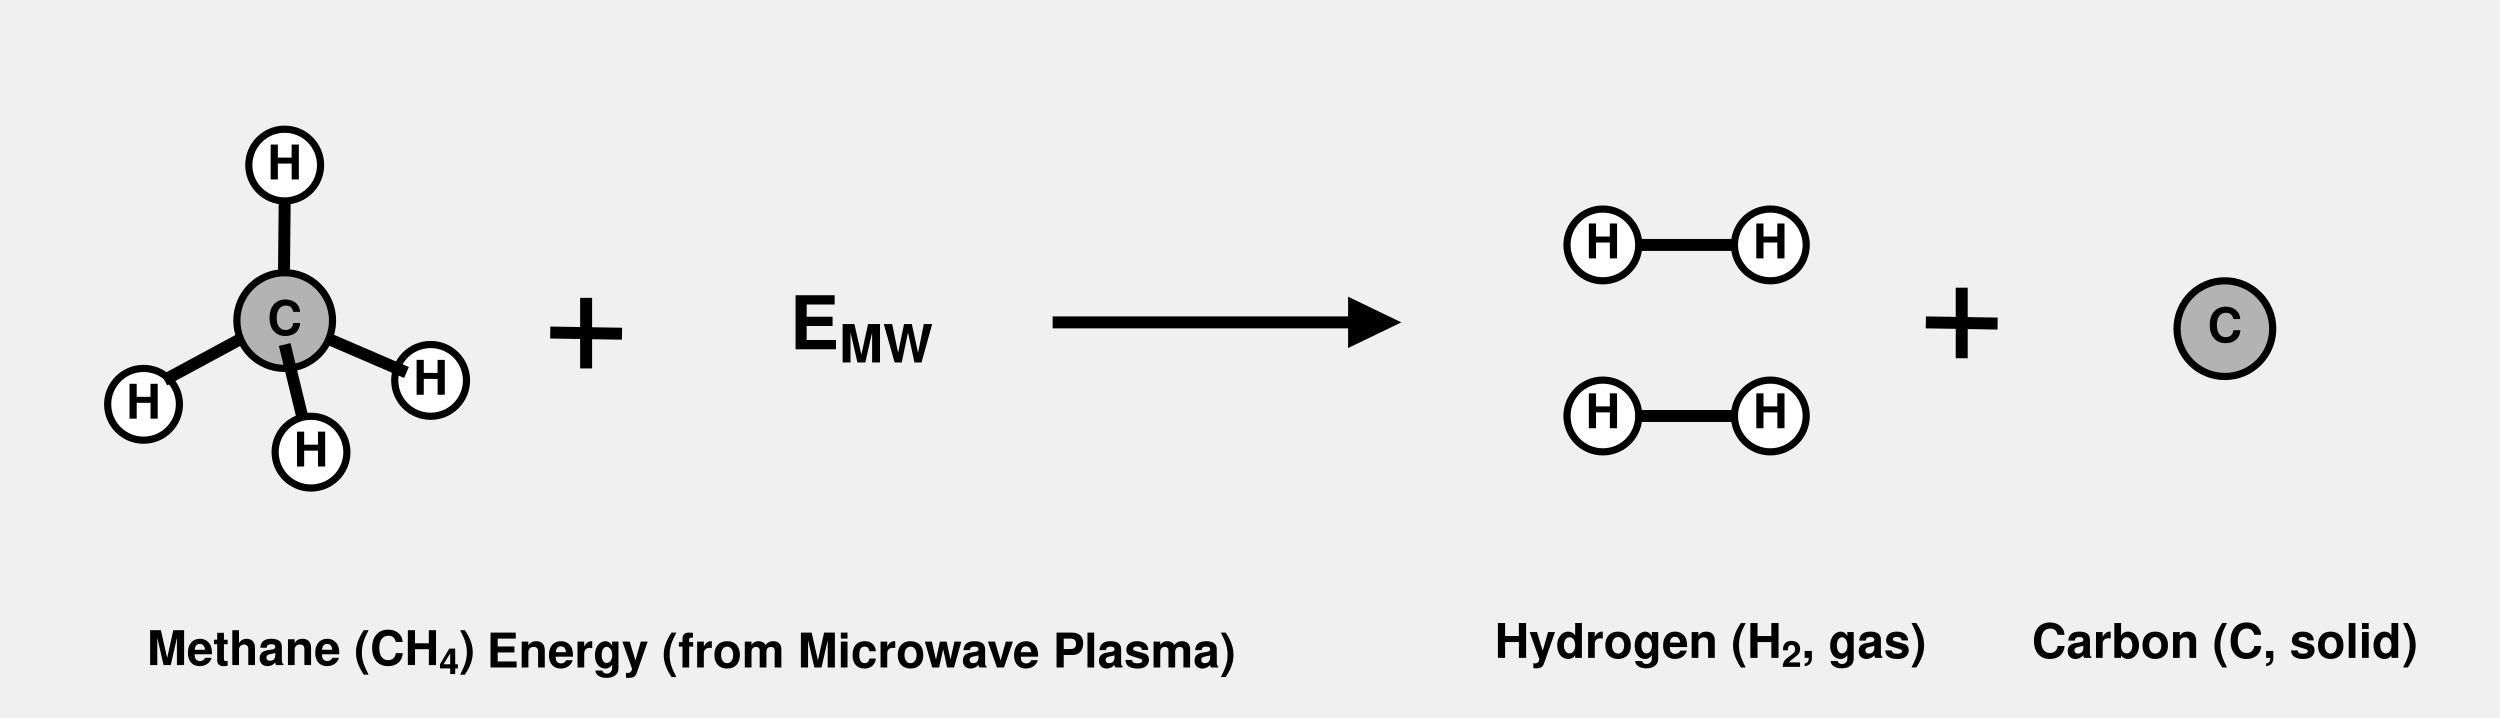
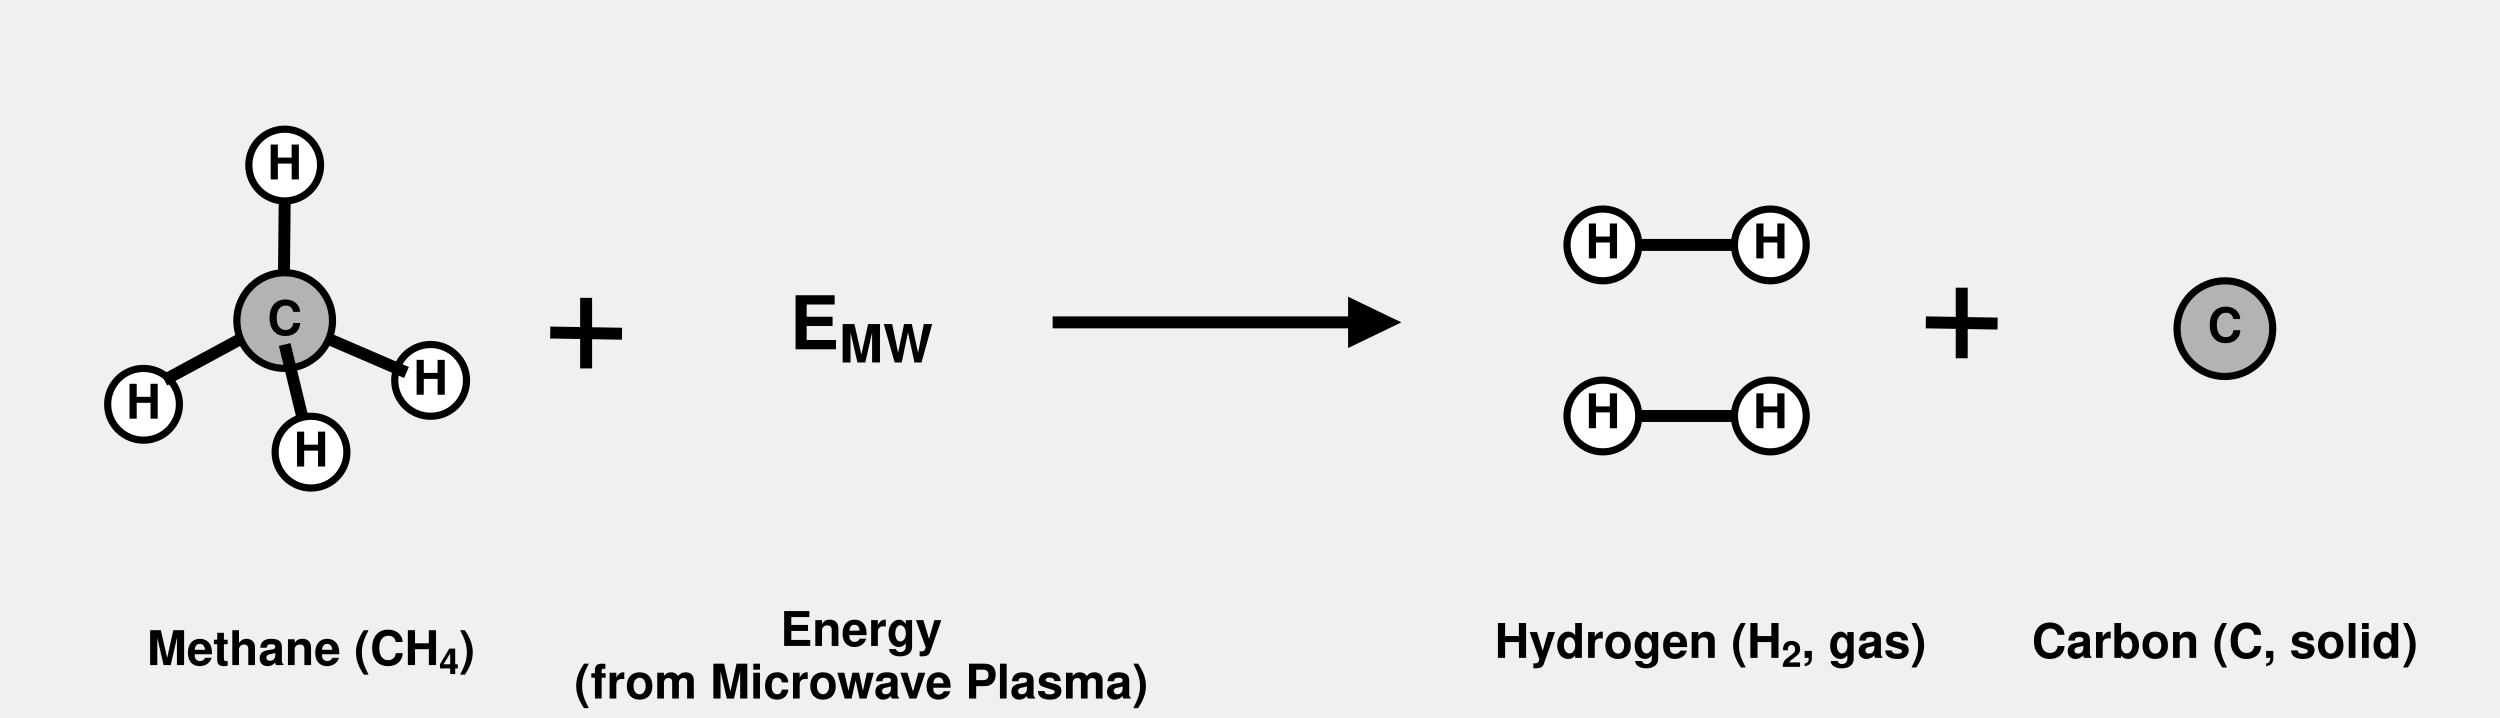
<svg xmlns="http://www.w3.org/2000/svg" style="background: transparent;" version="1.1" width="1045px" height="300px" viewBox="0 0 1045 300">
  <ellipse cx="119" cy="134" rx="20" ry="20" fill="#b3b3b3" stroke="#000000" stroke-width="3" />
  <text x="119" y="140" text-anchor="middle" font-family="Helvetica, Arial, sans-serif" font-size="20px" font-weight="bold" fill="#000000">C</text>
  <ellipse cx="60" cy="169" rx="15" ry="15" fill="#ffffff" stroke="#000000" stroke-width="3" />
  <text x="60" y="175" text-anchor="middle" font-family="Helvetica, Arial, sans-serif" font-size="20px" font-weight="bold" fill="#000000">H</text>
  <ellipse cx="130" cy="189" rx="15" ry="15" fill="#ffffff" stroke="#000000" stroke-width="3" />
  <text x="130" y="195" text-anchor="middle" font-family="Helvetica, Arial, sans-serif" font-size="20px" font-weight="bold" fill="#000000">H</text>
  <ellipse cx="180" cy="159" rx="15" ry="15" fill="#ffffff" stroke="#000000" stroke-width="3" />
  <text x="180" y="165" text-anchor="middle" font-family="Helvetica, Arial, sans-serif" font-size="20px" font-weight="bold" fill="#000000">H</text>
  <ellipse cx="119" cy="69" rx="15" ry="15" fill="#ffffff" stroke="#000000" stroke-width="3" />
  <text x="119" y="75" text-anchor="middle" font-family="Helvetica, Arial, sans-serif" font-size="20px" font-weight="bold" fill="#000000">H</text>
  <line x1="68.7" y1="158.9" x2="100" y2="142" stroke="#000000" stroke-width="5" />
  <line x1="126.4" y1="174.4" x2="119" y2="144" stroke="#000000" stroke-width="5" />
  <line x1="169.9" y1="155.7" x2="137.4" y2="141.7" stroke="#000000" stroke-width="5" />
  <line x1="118.7" y1="114" x2="119" y2="84" stroke="#000000" stroke-width="5" />
  <line x1="245" y1="154" x2="245" y2="124.5" stroke="#000000" stroke-width="5" />
  <line x1="230" y1="139" x2="260" y2="139.5" stroke="#000000" stroke-width="5" />
  <text x="360" y="146" text-anchor="middle" font-family="Helvetica, Arial, sans-serif" font-size="31px" font-weight="bold" fill="#000000">E<tspan baseline-shift="-0.25em" font-size="22px">MW</tspan>
  </text>
  <line x1="440" y1="134.75" x2="566" y2="134.75" stroke="#000000" stroke-width="5" />
  <polygon points="566,128 580,134.75 566,141.5" fill="#000000" stroke="#000000" stroke-width="5" />
  <ellipse cx="670" cy="102.38" rx="15" ry="15" fill="#ffffff" stroke="#000000" stroke-width="3" />
  <text x="670" y="108" text-anchor="middle" font-family="Helvetica, Arial, sans-serif" font-size="20px" font-weight="bold" fill="#000000">H</text>
  <line x1="685" y1="102.38" x2="725" y2="102.38" stroke="#000000" stroke-width="5" />
  <ellipse cx="740" cy="102.38" rx="15" ry="15" fill="#ffffff" stroke="#000000" stroke-width="3" />
  <text x="740" y="108" text-anchor="middle" font-family="Helvetica, Arial, sans-serif" font-size="20px" font-weight="bold" fill="#000000">H</text>
  <line x1="820" y1="149.75" x2="820" y2="120.25" stroke="#000000" stroke-width="5" />
  <line x1="805" y1="134.75" x2="835" y2="135.25" stroke="#000000" stroke-width="5" />
  <ellipse cx="670" cy="173.88" rx="15" ry="15" fill="#ffffff" stroke="#000000" stroke-width="3" />
  <text x="670" y="179" text-anchor="middle" font-family="Helvetica, Arial, sans-serif" font-size="20px" font-weight="bold" fill="#000000">H</text>
  <line x1="685" y1="173.88" x2="725" y2="173.88" stroke="#000000" stroke-width="5" />
  <ellipse cx="740" cy="173.88" rx="15" ry="15" fill="#ffffff" stroke="#000000" stroke-width="3" />
  <text x="740" y="179" text-anchor="middle" font-family="Helvetica, Arial, sans-serif" font-size="20px" font-weight="bold" fill="#000000">H</text>
  <ellipse cx="930" cy="137.38" rx="20" ry="20" fill="#b3b3b3" stroke="#000000" stroke-width="3" />
  <text x="930" y="143" text-anchor="middle" font-family="Helvetica, Arial, sans-serif" font-size="20px" font-weight="bold" fill="#000000">C</text>
  <text x="130" y="278" text-anchor="middle" font-family="Helvetica, Arial, sans-serif" font-size="20px" font-weight="bold" fill="#000000">Methane (CH<tspan baseline-shift="-0.25em" font-size="15px">4</tspan>)</text>
-   <text x="360" y="279" text-anchor="middle" font-family="Helvetica, Arial, sans-serif" font-size="20px" font-weight="bold" fill="#000000">Energy (from Microwave Plasma)</text>
+   <text x="360" y="270" text-anchor="middle" font-family="Helvetica, Arial, sans-serif" font-size="20px" font-weight="bold" fill="#000000">Energy<tspan x="360" dy="22">(from Microwave Plasma)</tspan>
+   </text>
  <text x="715" y="275" text-anchor="middle" font-family="Helvetica, Arial, sans-serif" font-size="20px" font-weight="bold" fill="#000000">Hydrogen (H<tspan baseline-shift="-0.25em" font-size="15px">2</tspan>, gas)</text>
  <text x="930" y="275" text-anchor="middle" font-family="Helvetica, Arial, sans-serif" font-size="20px" font-weight="bold" fill="#000000">Carbon (C, solid)</text>
</svg>
